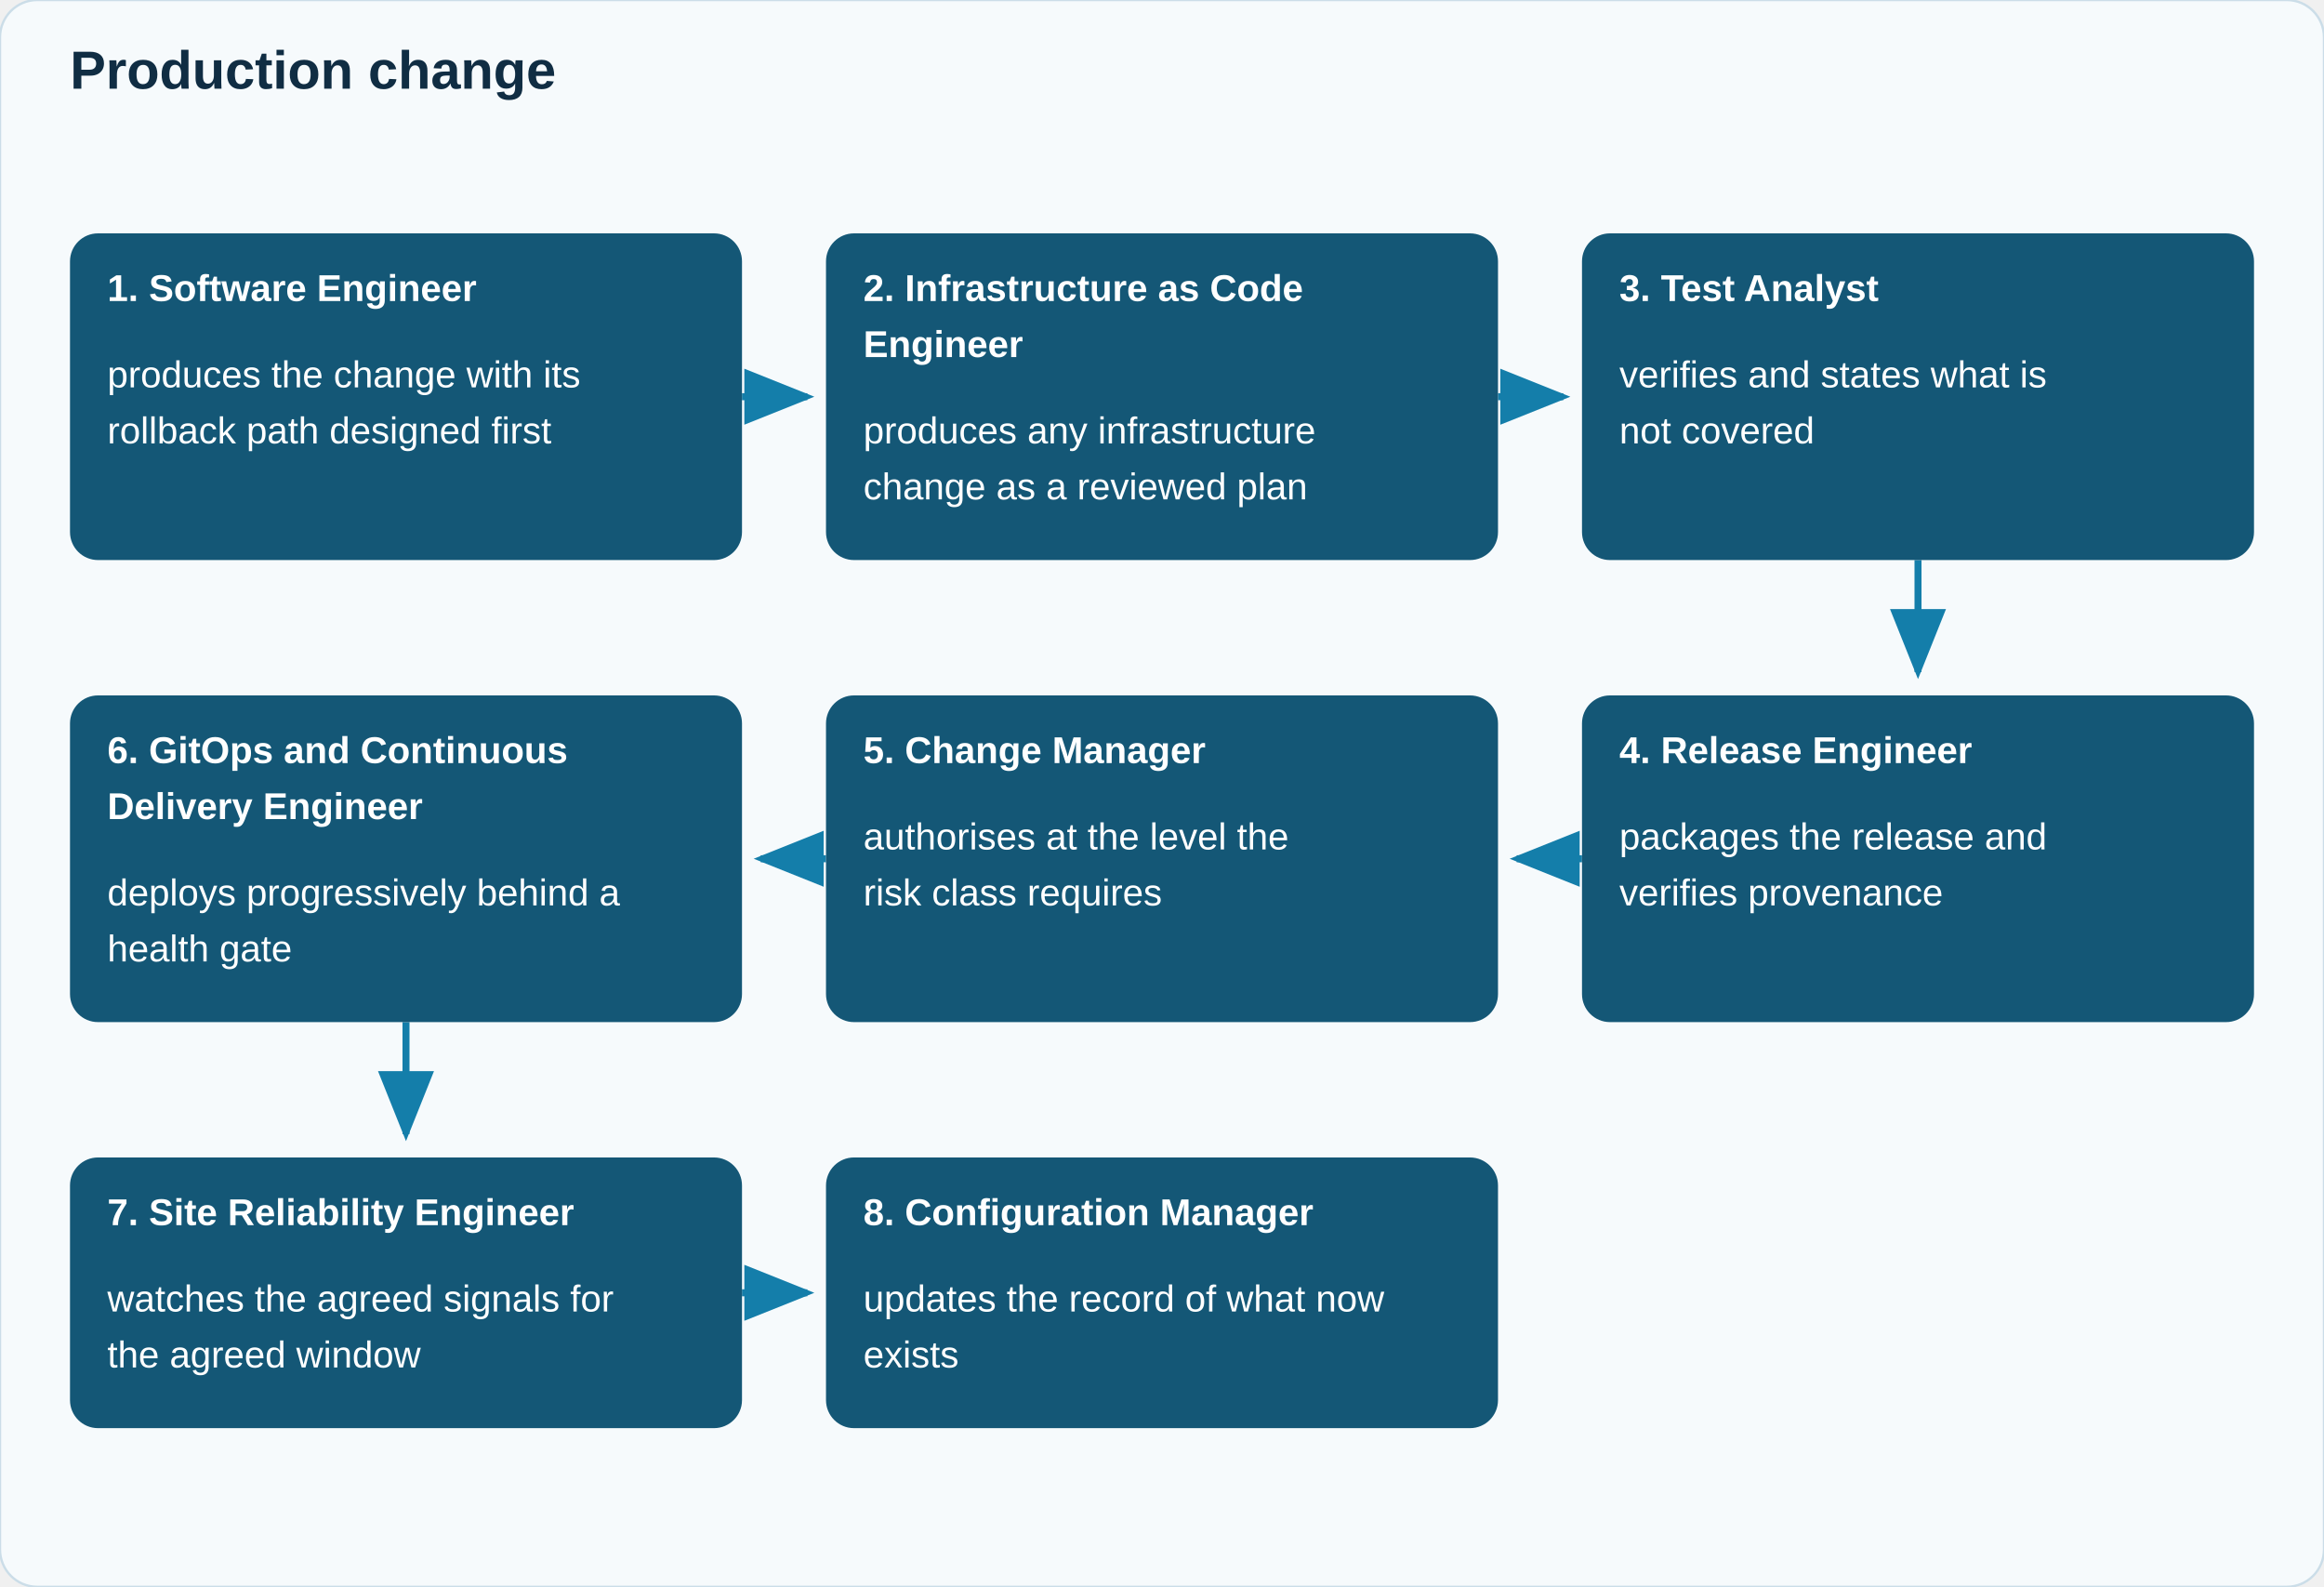
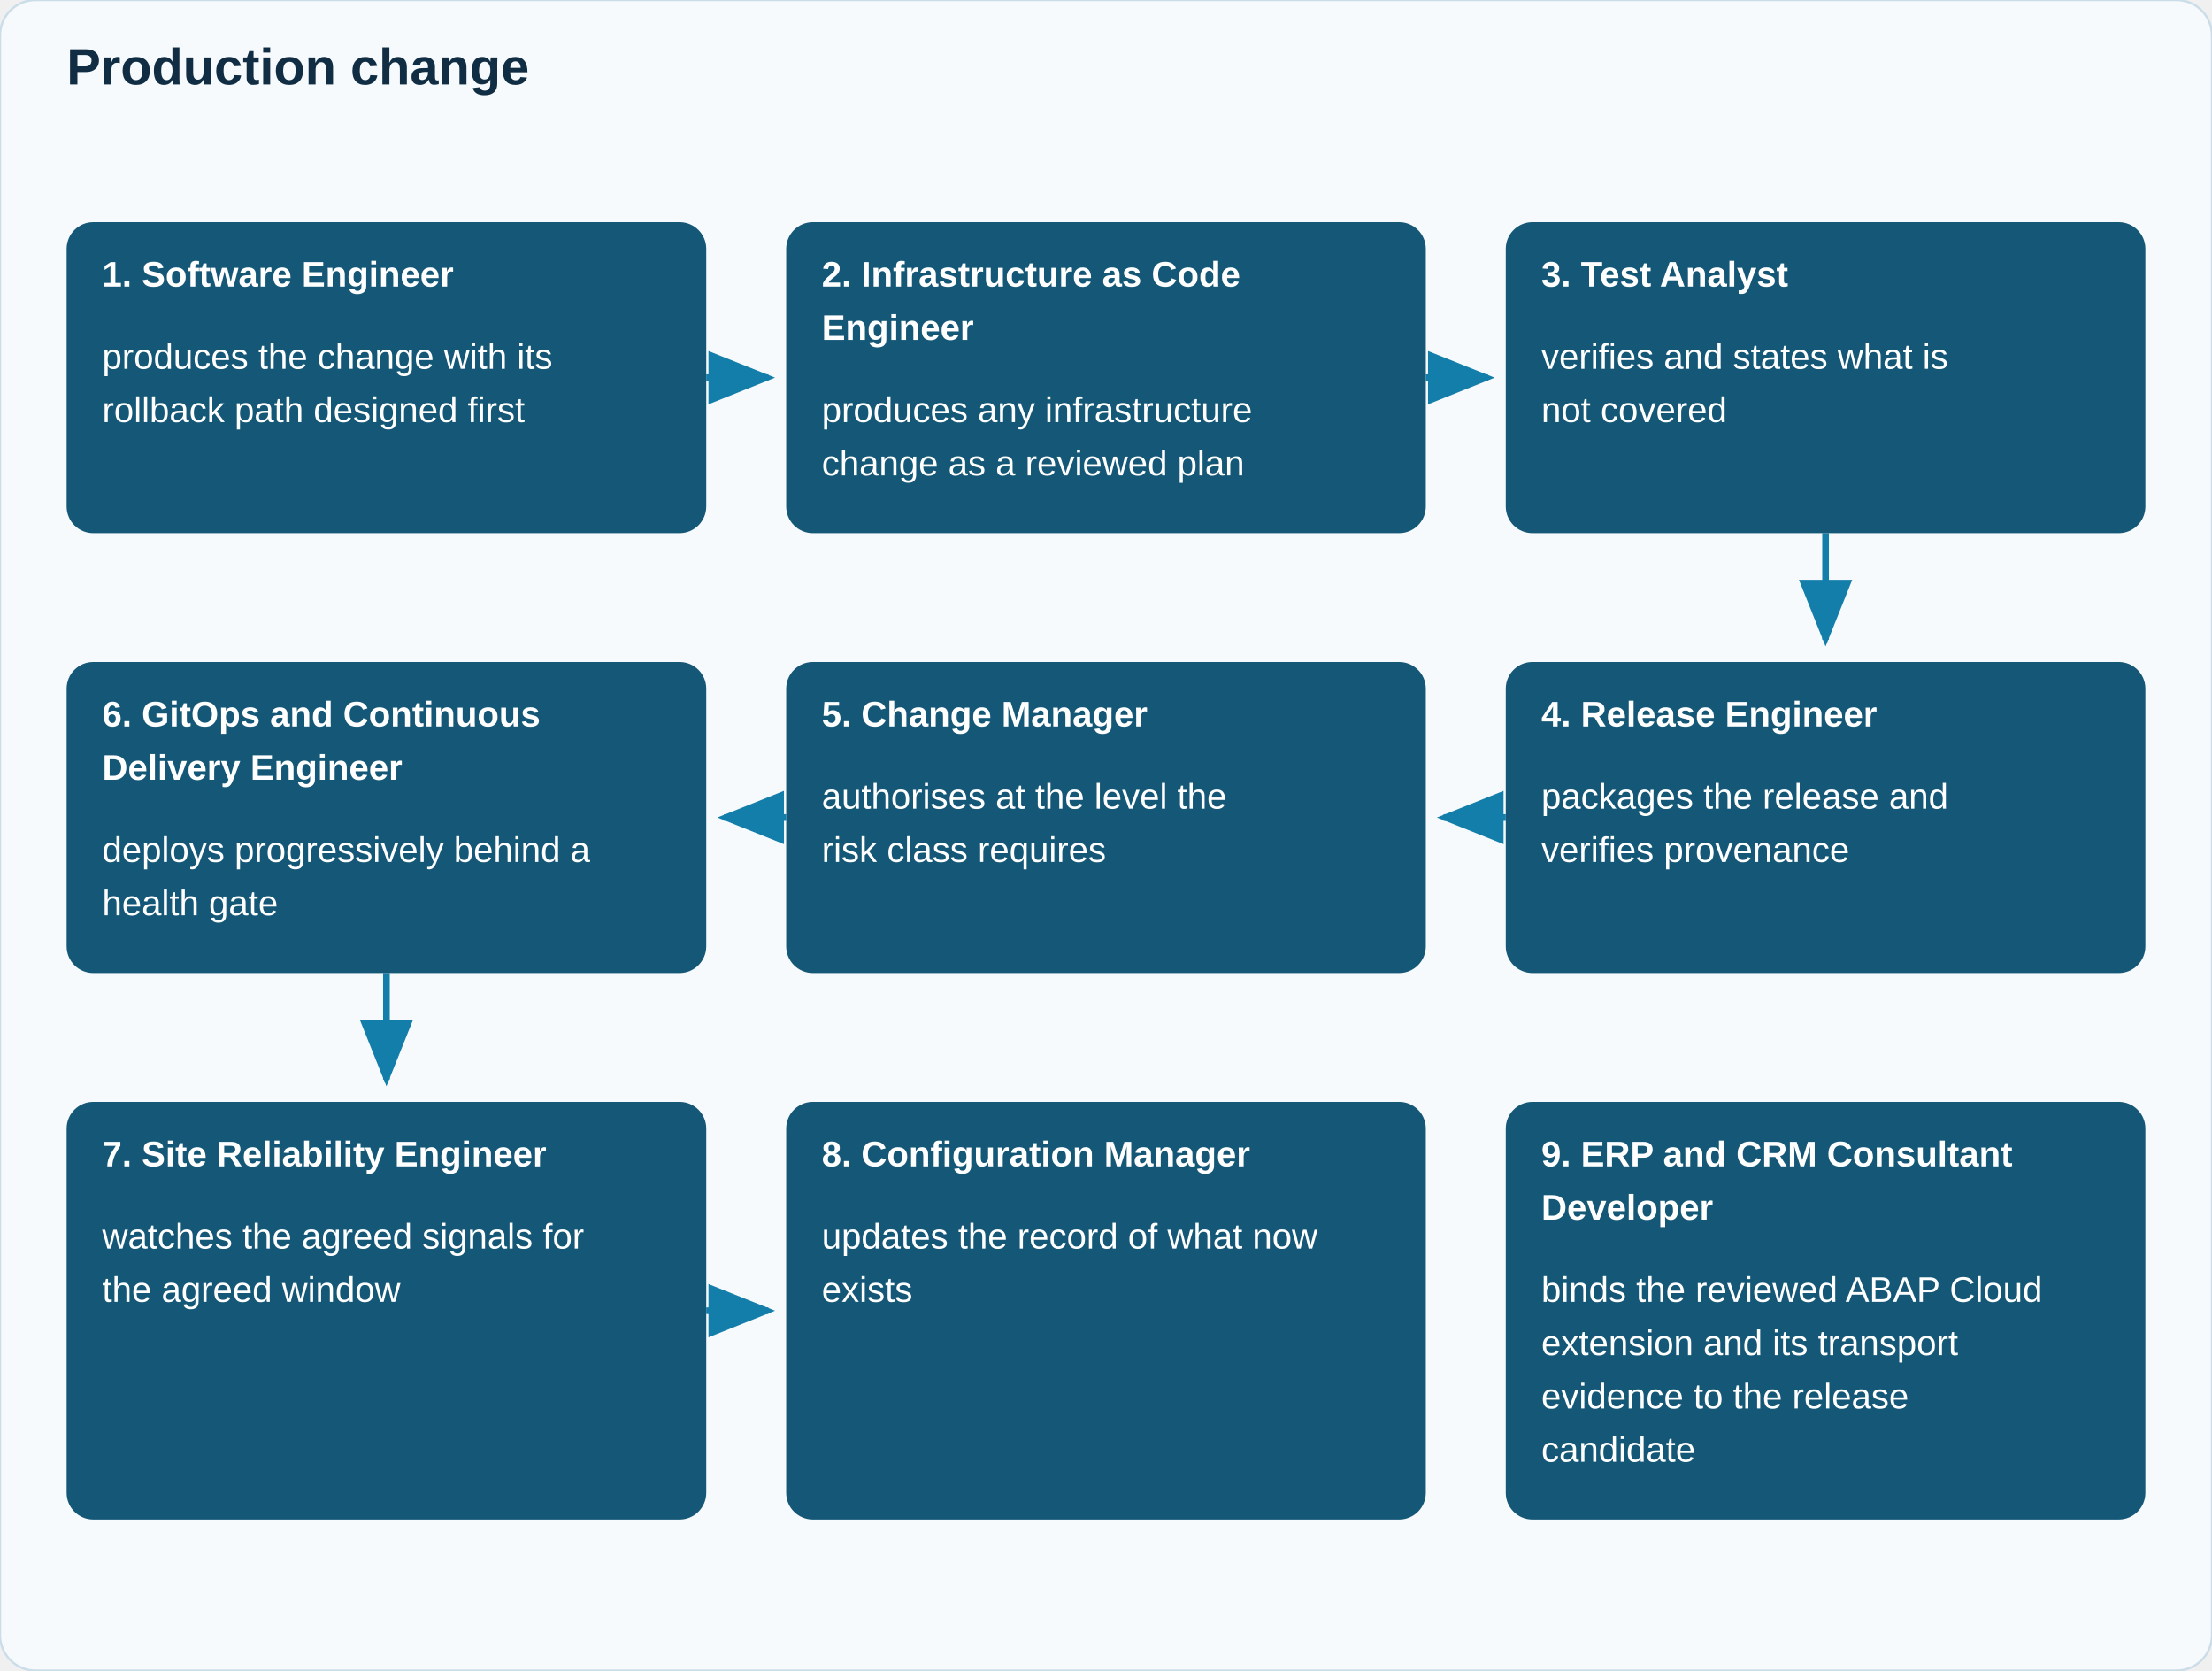
- <svg xmlns="http://www.w3.org/2000/svg" class="ai-inline-diagram-svg" viewBox="0 0 996 680" role="img" aria-labelledby="workflow-production-change-title workflow-production-change-description">
+ <svg xmlns="http://www.w3.org/2000/svg" class="ai-inline-diagram-svg" viewBox="0 0 996 752" role="img" aria-labelledby="workflow-production-change-title workflow-production-change-description">
  <defs>
    <marker id="workflow-production-change-arrow" markerWidth="10" markerHeight="8" refX="9" refY="4" orient="auto">
      <path d="M0,0 L10,4 L0,8 z" fill="#147eaa" />
    </marker>
  </defs>
  <rect width="100%" height="100%" rx="16" fill="#f6fafc" stroke="#cbdde8" />
  <text x="30" y="38" font-family="Arial,Helvetica,sans-serif" font-size="23" fill="#102d43" font-weight="700" text-anchor="start">Production change</text>
  <path d="M318,170 L346,170" fill="none" stroke="#147eaa" stroke-width="3" marker-end="url(#workflow-production-change-arrow)" />
  <path d="M642,170 L670,170" fill="none" stroke="#147eaa" stroke-width="3" marker-end="url(#workflow-production-change-arrow)" />
  <path d="M822,240 L822,288" fill="none" stroke="#147eaa" stroke-width="3" marker-end="url(#workflow-production-change-arrow)" />
  <path d="M678,368 L650,368" fill="none" stroke="#147eaa" stroke-width="3" marker-end="url(#workflow-production-change-arrow)" />
  <path d="M354,368 L326,368" fill="none" stroke="#147eaa" stroke-width="3" marker-end="url(#workflow-production-change-arrow)" />
  <path d="M174,438 L174,486" fill="none" stroke="#147eaa" stroke-width="3" marker-end="url(#workflow-production-change-arrow)" />
-   <path d="M318,554 L346,554" fill="none" stroke="#147eaa" stroke-width="3" marker-end="url(#workflow-production-change-arrow)" />
+   <path d="M318,590 L346,590" fill="none" stroke="#147eaa" stroke-width="3" marker-end="url(#workflow-production-change-arrow)" />
  <g data-step="1">
    <rect x="30" y="100" width="288" height="140" rx="12" fill="#145776" />
    <text x="46" y="129" font-family="Arial,Helvetica,sans-serif" font-size="16" fill="#ffffff" font-weight="700" text-anchor="start">1. Software Engineer</text>
    <text x="46" y="166" font-family="Arial,Helvetica,sans-serif" font-size="16" fill="#ffffff" font-weight="400" text-anchor="start">produces the change with its</text>
    <text x="46" y="190" font-family="Arial,Helvetica,sans-serif" font-size="16" fill="#ffffff" font-weight="400" text-anchor="start">rollback path designed first</text>
  </g>
  <g data-step="2">
    <rect x="354" y="100" width="288" height="140" rx="12" fill="#145776" />
    <text x="370" y="129" font-family="Arial,Helvetica,sans-serif" font-size="16" fill="#ffffff" font-weight="700" text-anchor="start">2. Infrastructure as Code</text>
    <text x="370" y="153" font-family="Arial,Helvetica,sans-serif" font-size="16" fill="#ffffff" font-weight="700" text-anchor="start">Engineer</text>
    <text x="370" y="190" font-family="Arial,Helvetica,sans-serif" font-size="16" fill="#ffffff" font-weight="400" text-anchor="start">produces any infrastructure</text>
    <text x="370" y="214" font-family="Arial,Helvetica,sans-serif" font-size="16" fill="#ffffff" font-weight="400" text-anchor="start">change as a reviewed plan</text>
  </g>
  <g data-step="3">
    <rect x="678" y="100" width="288" height="140" rx="12" fill="#145776" />
    <text x="694" y="129" font-family="Arial,Helvetica,sans-serif" font-size="16" fill="#ffffff" font-weight="700" text-anchor="start">3. Test Analyst</text>
    <text x="694" y="166" font-family="Arial,Helvetica,sans-serif" font-size="16" fill="#ffffff" font-weight="400" text-anchor="start">verifies and states what is</text>
    <text x="694" y="190" font-family="Arial,Helvetica,sans-serif" font-size="16" fill="#ffffff" font-weight="400" text-anchor="start">not covered</text>
  </g>
  <g data-step="4">
    <rect x="678" y="298" width="288" height="140" rx="12" fill="#145776" />
    <text x="694" y="327" font-family="Arial,Helvetica,sans-serif" font-size="16" fill="#ffffff" font-weight="700" text-anchor="start">4. Release Engineer</text>
    <text x="694" y="364" font-family="Arial,Helvetica,sans-serif" font-size="16" fill="#ffffff" font-weight="400" text-anchor="start">packages the release and</text>
    <text x="694" y="388" font-family="Arial,Helvetica,sans-serif" font-size="16" fill="#ffffff" font-weight="400" text-anchor="start">verifies provenance</text>
  </g>
  <g data-step="5">
    <rect x="354" y="298" width="288" height="140" rx="12" fill="#145776" />
    <text x="370" y="327" font-family="Arial,Helvetica,sans-serif" font-size="16" fill="#ffffff" font-weight="700" text-anchor="start">5. Change Manager</text>
    <text x="370" y="364" font-family="Arial,Helvetica,sans-serif" font-size="16" fill="#ffffff" font-weight="400" text-anchor="start">authorises at the level the</text>
    <text x="370" y="388" font-family="Arial,Helvetica,sans-serif" font-size="16" fill="#ffffff" font-weight="400" text-anchor="start">risk class requires</text>
  </g>
  <g data-step="6">
    <rect x="30" y="298" width="288" height="140" rx="12" fill="#145776" />
    <text x="46" y="327" font-family="Arial,Helvetica,sans-serif" font-size="16" fill="#ffffff" font-weight="700" text-anchor="start">6. GitOps and Continuous</text>
    <text x="46" y="351" font-family="Arial,Helvetica,sans-serif" font-size="16" fill="#ffffff" font-weight="700" text-anchor="start">Delivery Engineer</text>
    <text x="46" y="388" font-family="Arial,Helvetica,sans-serif" font-size="16" fill="#ffffff" font-weight="400" text-anchor="start">deploys progressively behind a</text>
    <text x="46" y="412" font-family="Arial,Helvetica,sans-serif" font-size="16" fill="#ffffff" font-weight="400" text-anchor="start">health gate</text>
  </g>
  <g data-step="7">
-     <rect x="30" y="496" width="288" height="116" rx="12" fill="#145776" />
+     <rect x="30" y="496" width="288" height="188" rx="12" fill="#145776" />
    <text x="46" y="525" font-family="Arial,Helvetica,sans-serif" font-size="16" fill="#ffffff" font-weight="700" text-anchor="start">7. Site Reliability Engineer</text>
    <text x="46" y="562" font-family="Arial,Helvetica,sans-serif" font-size="16" fill="#ffffff" font-weight="400" text-anchor="start">watches the agreed signals for</text>
    <text x="46" y="586" font-family="Arial,Helvetica,sans-serif" font-size="16" fill="#ffffff" font-weight="400" text-anchor="start">the agreed window</text>
  </g>
  <g data-step="8">
-     <rect x="354" y="496" width="288" height="116" rx="12" fill="#145776" />
+     <rect x="354" y="496" width="288" height="188" rx="12" fill="#145776" />
    <text x="370" y="525" font-family="Arial,Helvetica,sans-serif" font-size="16" fill="#ffffff" font-weight="700" text-anchor="start">8. Configuration Manager</text>
    <text x="370" y="562" font-family="Arial,Helvetica,sans-serif" font-size="16" fill="#ffffff" font-weight="400" text-anchor="start">updates the record of what now</text>
    <text x="370" y="586" font-family="Arial,Helvetica,sans-serif" font-size="16" fill="#ffffff" font-weight="400" text-anchor="start">exists</text>
  </g>
+   <g data-step="9">
+     <rect x="678" y="496" width="288" height="188" rx="12" fill="#145776" />
+     <text x="694" y="525" font-family="Arial,Helvetica,sans-serif" font-size="16" fill="#ffffff" font-weight="700" text-anchor="start">9. ERP and CRM Consultant</text>
+     <text x="694" y="549" font-family="Arial,Helvetica,sans-serif" font-size="16" fill="#ffffff" font-weight="700" text-anchor="start">Developer</text>
+     <text x="694" y="586" font-family="Arial,Helvetica,sans-serif" font-size="16" fill="#ffffff" font-weight="400" text-anchor="start">binds the reviewed ABAP Cloud</text>
+     <text x="694" y="610" font-family="Arial,Helvetica,sans-serif" font-size="16" fill="#ffffff" font-weight="400" text-anchor="start">extension and its transport</text>
+     <text x="694" y="634" font-family="Arial,Helvetica,sans-serif" font-size="16" fill="#ffffff" font-weight="400" text-anchor="start">evidence to the release</text>
+     <text x="694" y="658" font-family="Arial,Helvetica,sans-serif" font-size="16" fill="#ffffff" font-weight="400" text-anchor="start">candidate</text>
+   </g>
</svg>
